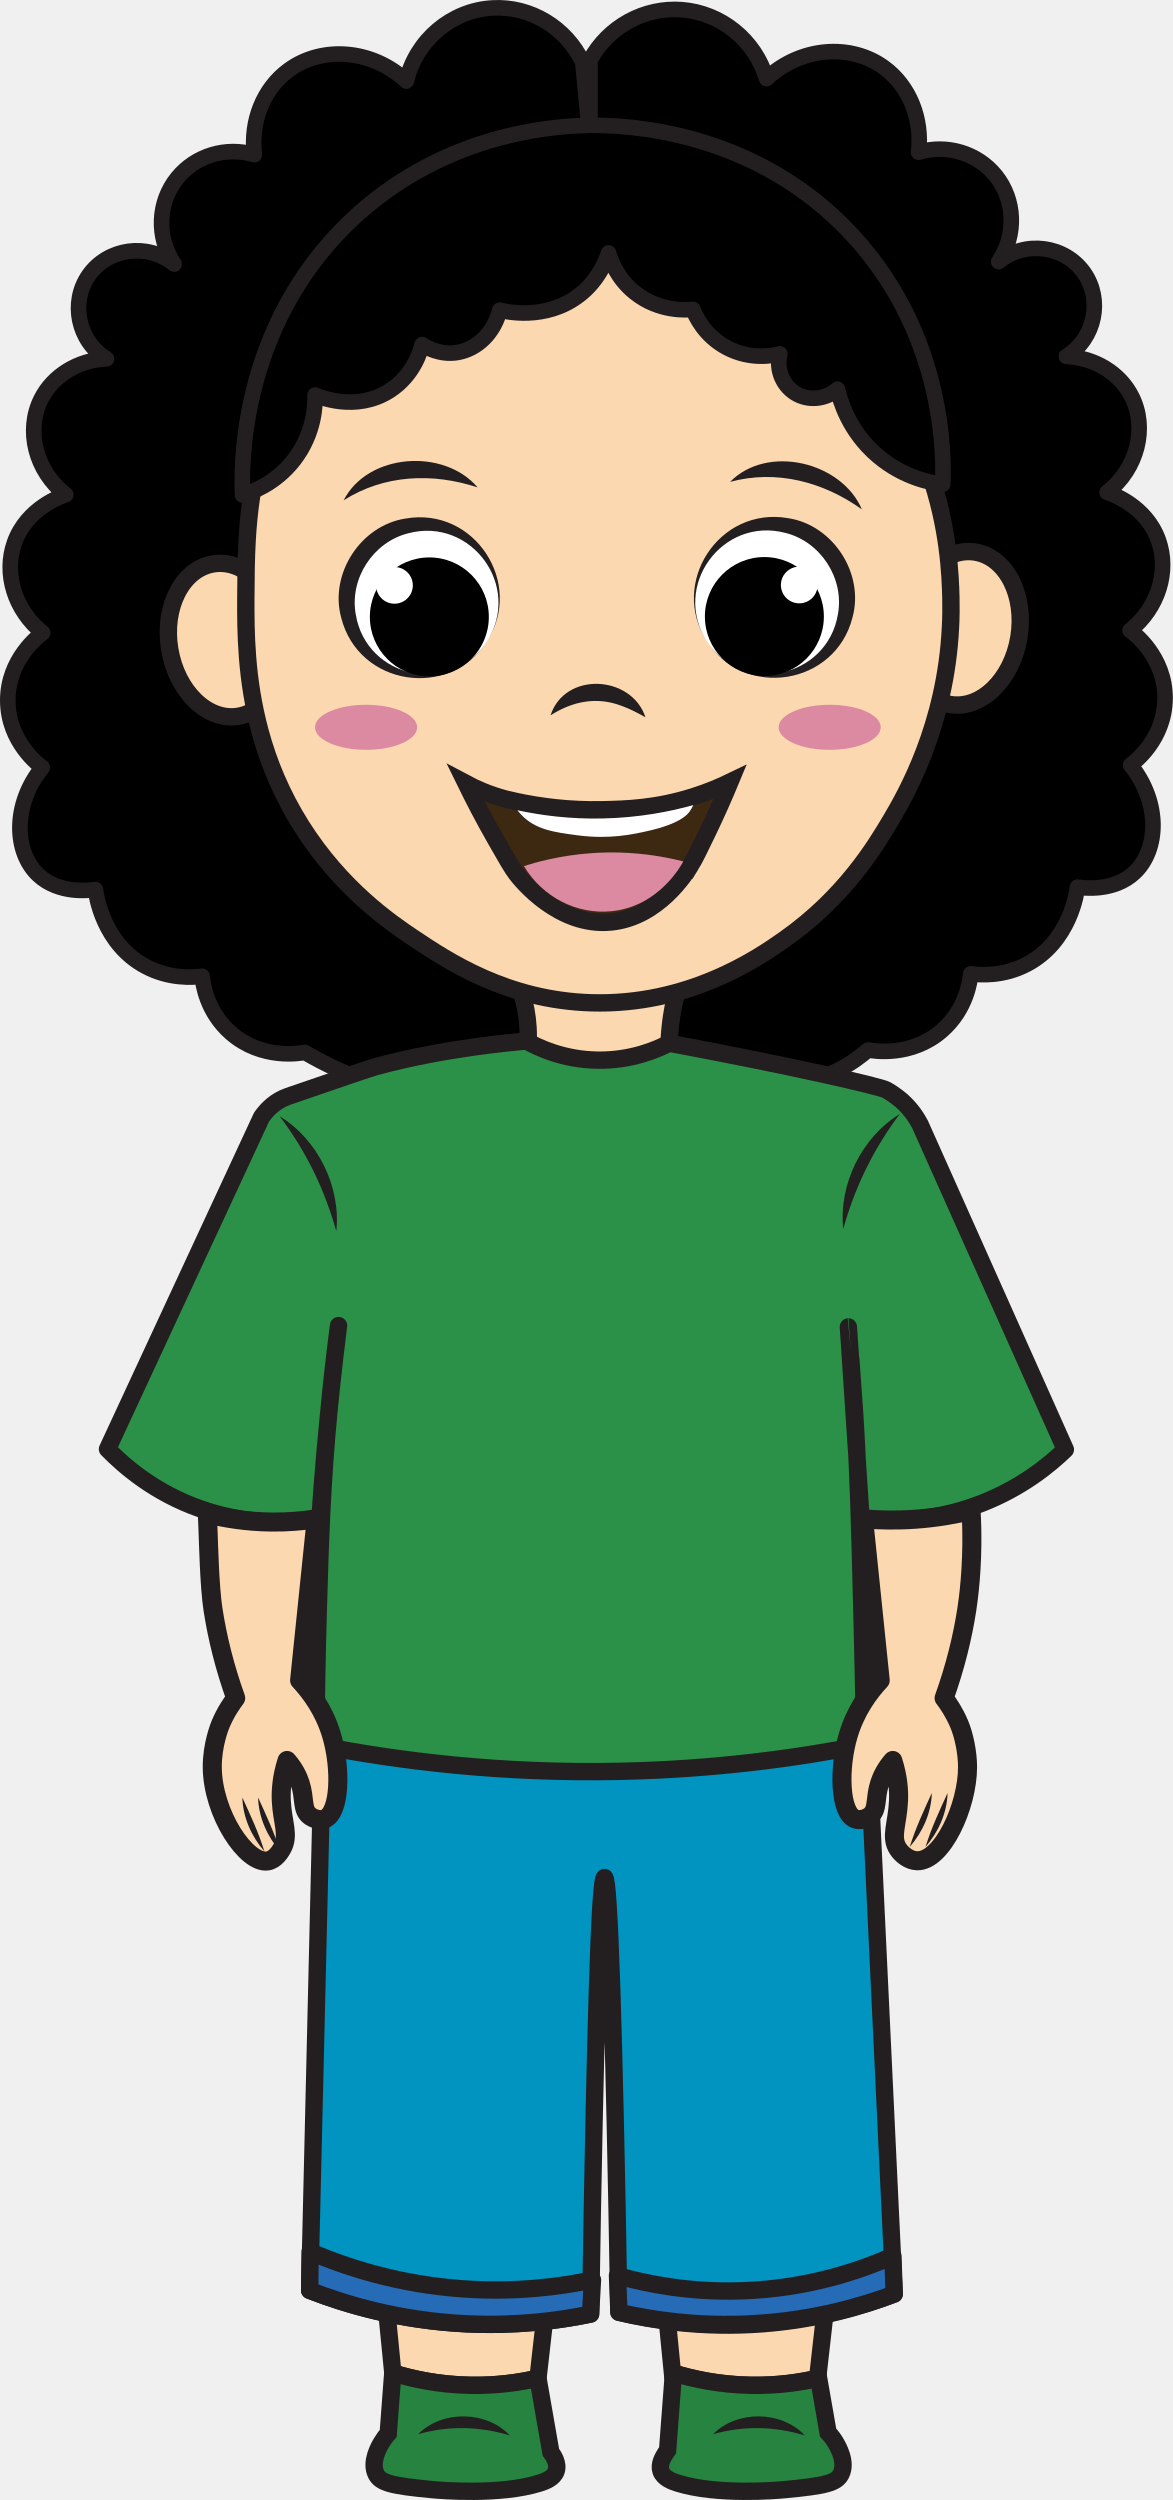
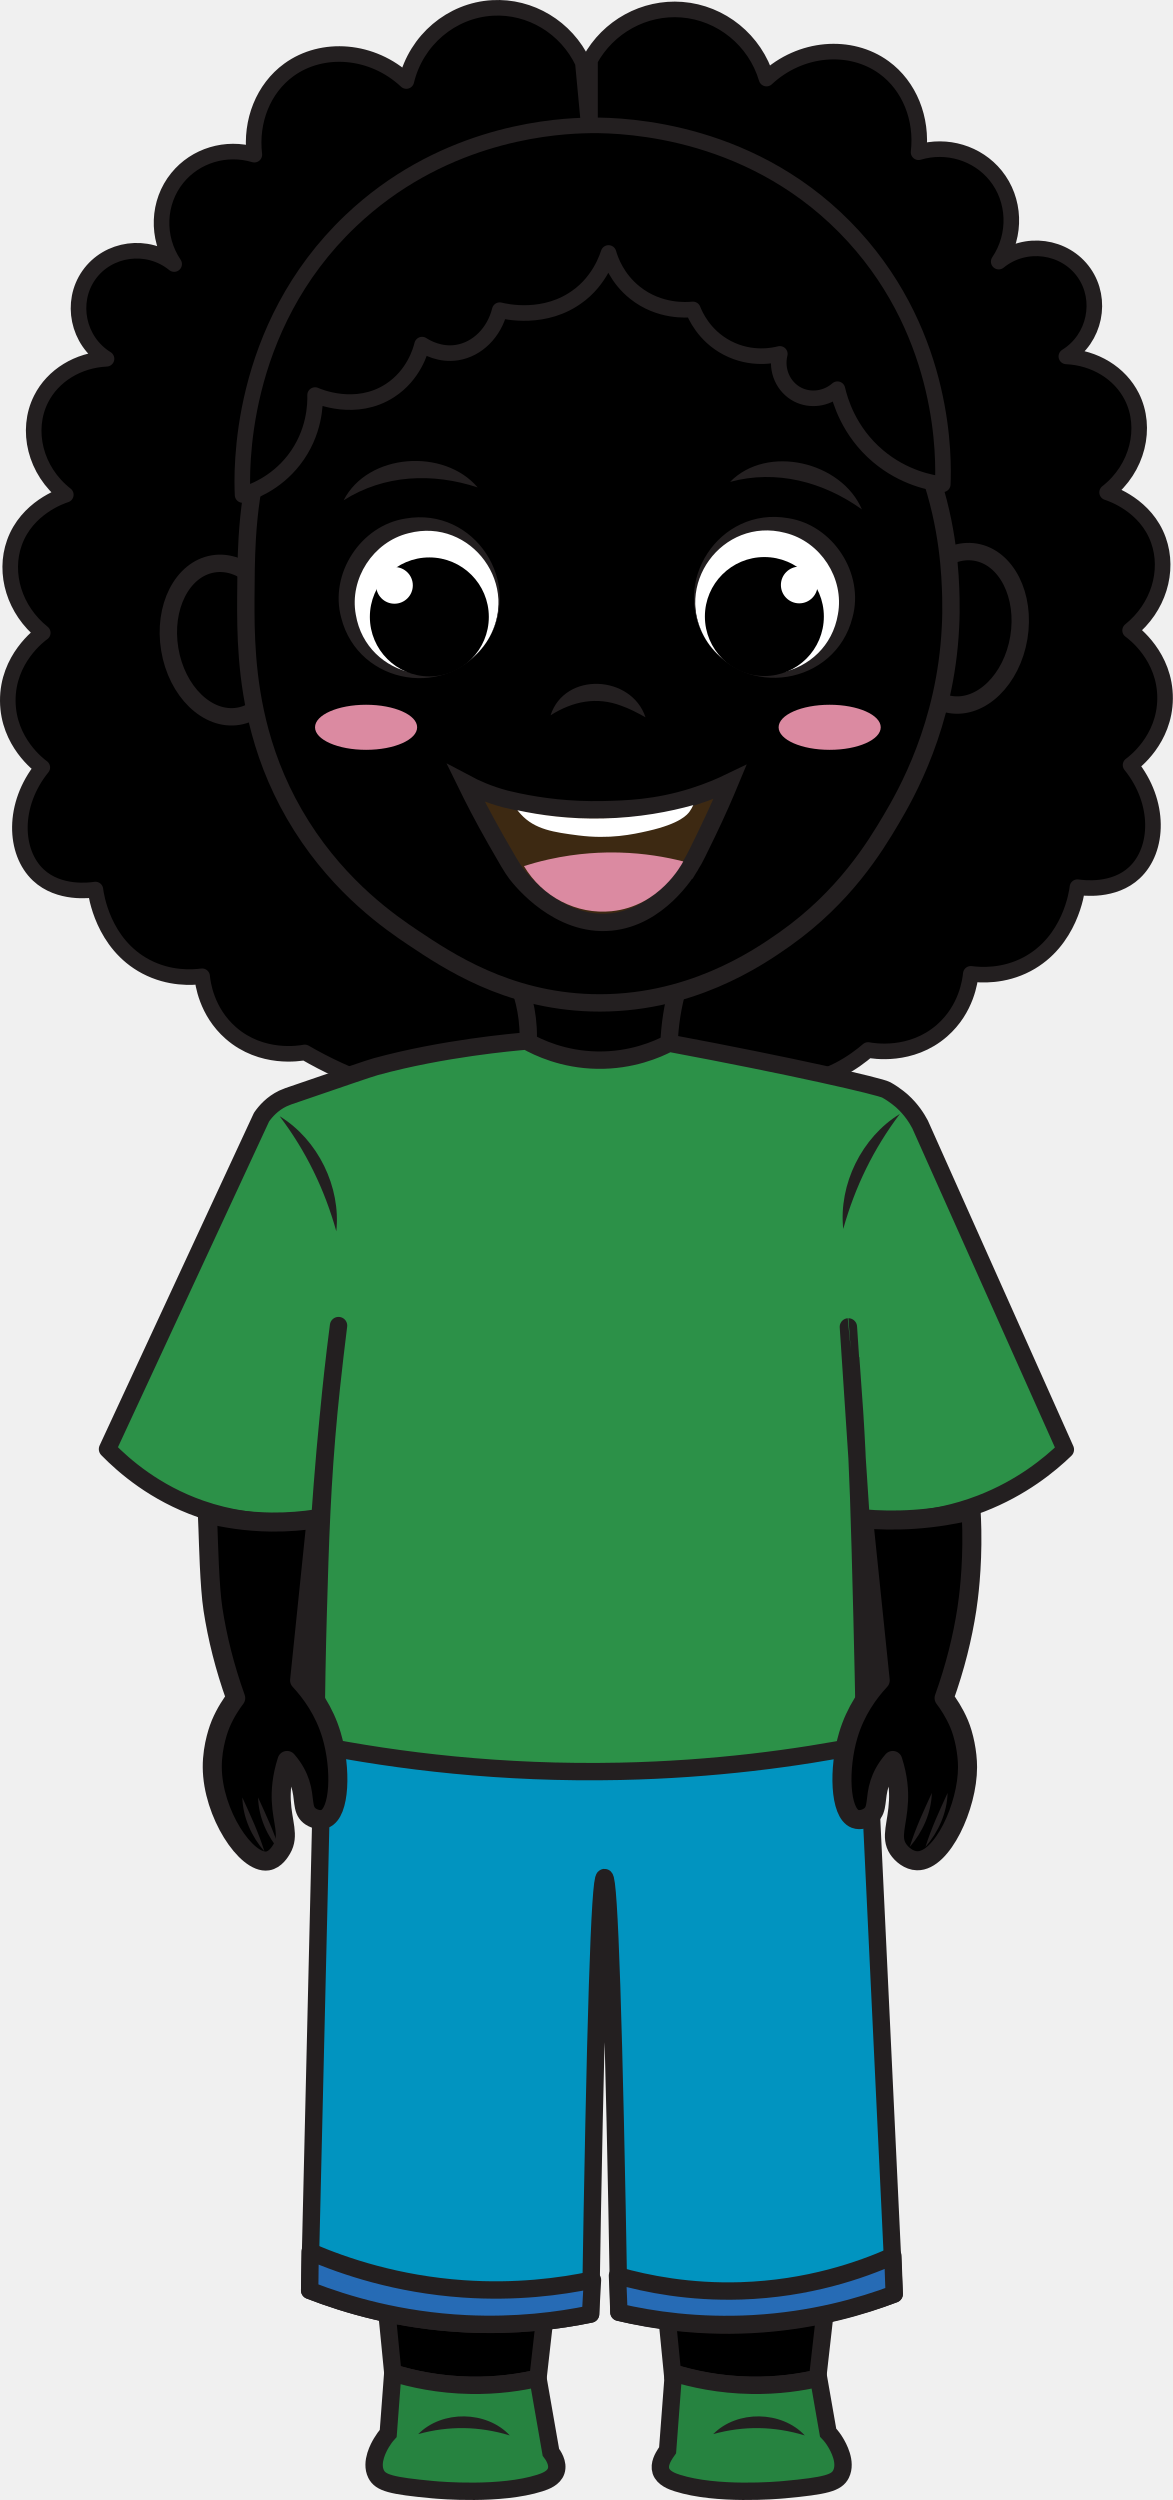
<svg xmlns="http://www.w3.org/2000/svg" id="Layer_2" data-name="Layer 2" viewBox="0 0 202.551 431.748">
  <defs>
    <style>
-       .cls-1 {
+      .long-curly .cls-1 {
        fill: #fff;
      }

-       .cls-2 {
-         fill: #haircolor;
+      .long-curly .cls-2 {
+         fill: #hairColor;
        stroke-width: 2.69px;
      }

-       .cls-2, .cls-3, .cls-4, .cls-5, .cls-6, .cls-7, .cls-8, .cls-9 {
+      .long-curly .cls-2,.long-curly .cls-3,.long-curly .cls-4,.long-curly .cls-5,.long-curly .cls-6,.long-curly .cls-7,.long-curly .cls-8,.long-curly .cls-9 {
        stroke: #231f20;
      }

-       .cls-2, .cls-3, .cls-5, .cls-6, .cls-8, .cls-9 {
+      .long-curly .cls-2,.long-curly .cls-3,.long-curly .cls-5,.long-curly .cls-6,.long-curly .cls-8,.long-curly .cls-9 {
        stroke-linecap: round;
      }

-       .cls-2, .cls-3, .cls-6, .cls-8, .cls-9 {
+      .long-curly .cls-2,.long-curly .cls-3,.long-curly .cls-6,.long-curly .cls-8,.long-curly .cls-9 {
        stroke-linejoin: round;
      }

-       .cls-3 {
+      .long-curly .cls-3 {
        fill: #2c9148;
      }

-       .cls-3, .cls-4, .cls-5, .cls-6, .cls-7, .cls-8 {
+      .long-curly .cls-3,.long-curly .cls-4,.long-curly .cls-5,.long-curly .cls-6,.long-curly .cls-7,.long-curly .cls-8 {
        stroke-width: 3px;
      }

-       .cls-4, .cls-5, .cls-7 {
+      .long-curly .cls-4,.long-curly .cls-5,.long-curly .cls-7 {
        stroke-miterlimit: 10;
      }

-       .cls-4, .cls-9 {
-         fill: #fcd8b1;
+      .long-curly .cls-4,.long-curly .cls-9 {
+         fill: #skinColor;
      }

-       .cls-5 {
+      .long-curly .cls-5 {
        fill: #268340;
      }

-       .cls-6 {
+      .long-curly .cls-6 {
        fill: #266bb5;
      }

-       .cls-7 {
+      .long-curly .cls-7 {
        fill: #3d2912;
      }

-       .cls-10 {
+      .long-curly .cls-10 {
        fill: #db8aa1;
      }

-       .cls-8 {
+      .long-curly .cls-8 {
        fill: #0194c0;
      }

-       .cls-9 {
+      .long-curly .cls-9 {
        stroke-width: 3.291px;
      }

-       .cls-11 {
+      .long-curly .cls-11 {
        fill: #231f20;
      }
    </style>
  </defs>
-   <g id="Layer_1-2" data-name="Layer 1">
+   <g class="long-curly" id="Layer_1-2" data-name="Layer 1">
    <g>
      <path class="cls-2" d="m195.246,132.122c5.21,6.45,4.88,14.63.69,18.57-3.57,3.37-8.9,2.66-9.86,2.52-.1.88-1.26,9.37-8.71,13.31-4.07,2.15-8.02,1.88-9.71,1.66-.12,1.15-.72,6.08-4.97,9.8-5.34,4.67-11.95,3.51-12.77,3.35-1.15.99-2.84,2.28-5.01,3.41-3.3,1.7-6.22,2.16-7.9,2.41-5.24.79-18.05,2.28-35.12,3.75v-1.21c-8.98,1.7-22.09,2.6-36.34-2.12-4.97-1.65-9.27-3.71-12.91-5.82-.82.16-7.43,1.32-12.77-3.35-4.24-3.72-4.85-8.65-4.96-9.8-1.7.22-5.64.48-9.71-1.67-7.46-3.94-8.61-12.43-8.72-13.31-.95.15-6.28.85-9.86-2.51-4.19-3.94-4.52-12.12.69-18.57-.56-.4-5.9-4.38-5.96-11.47-.07-7.3,5.53-11.42,6.04-11.78-4.88-3.91-6.81-10.23-4.89-15.59,2.15-6,8.11-8.02,8.87-8.26-5.31-4.14-6.97-11.16-4.28-16.51,2.05-4.1,6.43-6.74,11.31-6.97-4.98-3.08-6.32-9.78-3.06-14.43,3.29-4.7,10.15-5.68,14.74-1.93-3.11-4.61-2.86-10.69.55-14.88,3.14-3.87,8.41-5.47,13.3-4.01-.69-5.78,1.55-11.43,5.96-14.64,5.77-4.2,14.4-3.59,20.29,1.92,1.7-7.08,7.79-12.22,14.87-12.62,6.53-.38,12.75,3.36,15.61,9.42.413,4.395.827,8.79,1.24,13.185v-13.605c3.14-5.78,9.38-9.2,15.86-8.7,6.8.53,12.65,5.27,14.62,11.9,5.89-5.5,14.52-6.12,20.29-1.92,4.41,3.21,6.65,8.87,5.97,14.64,4.88-1.46,10.16.14,13.3,4.01,3.4,4.2,3.65,10.27.54,14.88,4.59-3.75,11.45-2.76,14.74,1.93,3.26,4.65,1.92,11.35-3.06,14.44,4.88.22,9.26,2.86,11.32,6.97,2.68,5.34,1.02,12.37-4.28,16.51.75.24,6.72,2.25,8.86,8.25,1.92,5.36-.01,11.68-4.89,15.59.51.36,6.11,4.48,6.04,11.79-.06,7.08-5.4,11.06-5.96,11.46Z" />
      <g>
        <path class="cls-4" d="m89.092,168.766c.986,2.264,2.19,5.881,2.14,10.395-.022,1.986-.282,3.739-.611,5.197,3.29,1.013,7.895,2.049,13.452,2.14,4.646.076,8.605-.531,11.618-1.223-.189-2.067-.255-4.549,0-7.338.324-3.539,1.072-6.537,1.834-8.866-9.478-.102-18.955-.204-28.433-.306Z" />
        <path class="cls-4" d="m66.309,394.209c.51,5.197,1.019,10.395,1.529,15.592,3.29,1.013,7.895,2.049,13.452,2.14,4.646.076,8.605-.531,11.618-1.223.611-5.401,1.223-10.803,1.834-16.204-9.478-.102-18.955-.204-28.433-.306Z" />
        <path class="cls-4" d="m114.6,394.209c.51,5.197,1.019,10.395,1.529,15.592,3.29,1.013,7.895,2.049,13.452,2.14,4.646.076,8.605-.531,11.618-1.223.611-5.401,1.223-10.803,1.834-16.204-9.478-.102-18.955-.204-28.433-.306Z" />
        <path class="cls-8" d="m154.426,396.178c-5.39,2.08-13.17,4.41-22.76,5.14-10.35.78-18.94-.59-24.78-1.99-.844-50.051-1.673-75.08-2.487-75.079-.816 0-1.617,25.127-2.403,75.389-5.58,1.15-12.94,2.1-21.54,1.68-11.46-.56-20.72-3.33-26.98-5.77.86-36.13,1.71-72.26,2.57-108.39.41.16.83.33,1.26.5,10.31,4.05,27.39,9.18,48.86,8.69,17.16-.4,31.13-4.26,40.66-7.78.85-.31,1.66-.62,2.44-.93,1.72,36.18,3.44,72.36,5.16,108.54Z" />
        <path class="cls-3" d="m183.986,250.338c-2.72,2.63-7.53,6.6-14.54,9.32-8.88,3.44-16.72,3.1-20.74,2.65-.73-11.05-1.46-22.1-2.19-33.15-0-.001-0-.005-.001-.005-.006 0.0.707,9.196,1.069,14.765.587,9.031.858,17.962,1.292,35.46.136,5.504.307,12.994.466,21.941-11.881,2.348-26.099,4.244-42.191,4.586-20.587.438-38.429-1.79-52.586-4.586.049-9.219.221-16.919.382-22.548.361-12.604.653-22.437,1.88-35.308.349-3.665.871-8.633,1.639-14.536-.88,7-1.65,14.2-2.31,21.61-.35,3.98-.65,7.9-.92,11.77-2.15.36-5.02.67-8.4.55-2.54-.09-7.07-.48-12.22-2.28-7.86-2.75-13.18-7.38-16.05-10.32,8.87-19.11,17.74-38.22,26.6-57.33.7-1.01,1.87-2.34,3.67-3.21.33-.15.64-.28.95-.39,9.4-3.23,14.1-4.84,15.09-5.11,11.65-3.19,23.91-4.25,26.05-4.43,2.01,1.13,6.36,3.21,12.25,3.3,5.91.09,10.33-1.86,12.38-2.93,21.12,3.95,36.38,7.45,37.5,8.07,1.54.85,2.75,1.95,2.75,1.95,1.58,1.43,2.53,2.95,3.09,4.01,8.37,18.72,16.73,37.43,25.09,56.15Z" />
        <path class="cls-9" d="m35.923,264.212c.082,1.868.244,9.728.858,13.717.747,4.85,2.005,9.967,3.924,15.327-.689.909-1.741,2.439-2.6,4.467-.172.407-1.468,3.638-1.447,7.456.044,8.016,5.898,16.778,9.565,16.204,1.342-.21,2.182-1.639,2.432-2.064,1.371-2.332.093-4.562-.076-8.331-.075-1.662.048-4.036.994-6.955,1.247,1.435,1.895,2.797,2.255,3.898.874,2.68.264,4.517,1.605,5.618.647.531,1.765.906,2.637.573,2.689-1.027,2.881-8.745,1.19-14.446-1.246-4.202-3.521-7.336-5.518-9.478.96-9.298,1.919-18.595,2.879-27.893-2.24.344-4.86.584-7.784.551-4.355-.049-8.095-.687-11.025-1.416.024.653.061,1.612.112,2.77Z" />
        <path class="cls-9" d="m167.829,264.212c.124,6.754-.584,11.935-.858,13.717-.747,4.85-2.005,9.967-3.924,15.327.689.909,1.741,2.439,2.6,4.467.825,1.947,1.445,4.917,1.447,7.456.004,6.759-4.39,16.282-8.711,16.175-1.412-.035-2.669-1.095-3.286-2.035-1.369-2.086-.105-4.288.076-8.331.075-1.662-.048-4.036-.994-6.955-1.247,1.435-1.895,2.797-2.255,3.898-.874,2.68-.264,4.517-1.605,5.618-.647.531-1.765.906-2.637.573-2.689-1.027-2.881-8.745-1.19-14.446,1.246-4.202,3.521-7.336,5.518-9.478-.96-9.298-1.919-18.595-2.879-27.893,2.538.214,5.494.296,8.775.075,3.756-.253,7.054-.843,9.795-1.51.048.833.102,1.979.127,3.34Z" />
        <path class="cls-5" d="m96.045,426.749c-.409,1.213-1.798,1.745-2.82,2.07-6.8,2.16-17.23,1.26-18.42,1.15-7.27-.67-9.09-1.18-9.85-2.7-1.03-2.07.52-4.74.91-5.4.34-.58.73-1.12,1.18-1.61.26-3.48.53-6.97.79-10.46,3.29,1.02,7.9,2.05,13.45,2.14,4.65.08,8.61-.53,11.62-1.22.74,4.26,1.49,8.52,2.23,12.78.345.451,1.367,1.895.91,3.25Z" />
        <path class="cls-5" d="m145.245,427.269c-.76,1.52-2.58,2.03-9.85,2.7-1.19.11-11.62,1.01-18.42-1.15-.93-.29-2.41-.84-2.83-2.07-.39-1.19.39-2.44.77-3.04.12-.19.25-.38.38-.56.34-4.45.67-8.89,1.01-13.35,3.29,1.02,7.9,2.05,13.46,2.14,4.64.08,8.6-.53,11.61-1.22.55,3.13,1.1,6.27,1.64,9.4.51.53.95,1.11,1.32,1.75.39.66,1.94,3.33.91,5.4Z" />
        <path class="cls-11" d="m44.569,310.421c1.439,3.136,2.789,6.031,3.822,9.325-2.237-2.584-3.726-5.873-3.822-9.325h0Z" />
        <path class="cls-11" d="m41.849,310.421c1.439,3.136,2.789,6.031,3.822,9.325-2.237-2.584-3.726-5.873-3.822-9.325h0Z" />
        <path class="cls-11" d="m160.929,309.643c-.096,3.452-1.585,6.741-3.822,9.325,1.033-3.293,2.383-6.189,3.822-9.325h0Z" />
        <path class="cls-11" d="m163.649,309.643c-.096,3.452-1.585,6.741-3.822,9.325,1.033-3.293,2.383-6.189,3.822-9.325h0Z" />
        <path class="cls-11" d="m48.295,192.771c6.598,4.029,10.603,12.189,9.784,19.873-2.028-7.263-5.235-13.853-9.784-19.873h0Z" />
        <path class="cls-11" d="m155.41,192.37c-4.548,6.019-7.755,12.61-9.783,19.873-.819-7.684,3.185-15.844,9.783-19.873h0Z" />
        <path class="cls-11" d="m72.225,420.37c4.113-4.181,11.829-4.062,15.822.229-5.268-1.596-10.512-1.7-15.822-.229h0Z" />
        <path class="cls-11" d="m123.17,420.37c4.113-4.181,11.829-4.062,15.822.229-5.268-1.596-10.512-1.7-15.822-.229h0Z" />
        <path class="cls-6" d="m53.556,388.867c5.952,2.558,15.039,5.628,26.465,6.42,9.043.627,16.705-.371,22.299-1.548-.109,1.965-.219,3.93-.328,5.895-5.581,1.154-12.938,2.1-21.541,1.68-11.458-.559-20.714-3.326-26.973-5.762.026-2.228.052-4.457.078-6.685Z" />
        <path class="cls-6" d="m154.2,389.612c-5.516,2.448-14.622,5.65-26.24,6.017-8.862.28-16.209-1.182-21.322-2.634.082,2.111.165,4.222.247,6.333,5.68,1.307,13.662,2.513,23.182,1.978,10.315-.58,18.664-2.992,24.363-5.127-.077-2.189-.153-4.378-.229-6.567Z" />
        <ellipse class="cls-4" cx="166.282" cy="108.511" rx="13.336" ry="9.805" transform="translate(32.01754 254.7894) rotate(-80.57965)" />
        <ellipse class="cls-4" cx="38.989" cy="110.541" rx="9.805" ry="13.336" transform="translate(-17.56715 7.872367) rotate(-9.420352)" />
        <path class="cls-4" d="m164.146,108.32c-.82,16.94-7.71,28.92-10.25,33.21-2.78,4.7-8.01,13.33-18.34,20.64-4.6,3.25-16.63,11.52-33.48,11.01-14.6-.45-24.75-7.24-30.73-11.24-3.85-2.58-12.41-8.43-19.26-19.26-3.5-5.54-5.74-11.07-7.16-16.32-2.46-9.08-2.5-17.28-2.47-23.12.02-3.24.03-6.68.24-10.24.57-9.41,2.5-19.68,9.39-29.43,16.48-23.31,46.93-23.38,49.98-23.34,2.62.03,31.43.89,49.54,24.72,4.21,5.55,7.01,11.23,8.86,16.53,3.35,9.54,3.65,17.81,3.75,21.76.04,1.74.02,3.44-.07,5.08Z" />
        <path class="cls-11" d="m95.081,123.534c2.467-7.609,13.986-6.982,16.395.344-1.486-.832-2.82-1.519-4.185-1.997-4.234-1.606-8.38-.783-12.21,1.653h0Z" />
        <path class="cls-11" d="m59.345,86.401c4.179-8.166,17.35-9.049,23.147-2.22-7.759-2.569-16.145-2.229-23.147,2.22h0Z" />
        <path class="cls-11" d="m126.087,83.221c6.416-6.556,19.255-3.489,22.762,4.754-6.646-4.758-14.755-6.923-22.762-4.754h0Z" />
        <g>
          <circle class="cls-1" cx="73.039" cy="103.67" r="13.142" />
          <path class="cls-11" d="m84.067,110.818c-6.48,10.055-22.166,7.64-25.14-4.135-2.072-7.564,3.343-15.934,11.097-17.13,11.967-2.103,20.578,11.246,14.042,21.265h0Zm0,0c6.139-9.537-2.657-21.553-13.502-18.735-6.123,1.497-10.255,7.859-9.119,14.062,1.852,11.06,16.425,14.172,22.622,4.672h0Z" />
        </g>
        <circle cx="74.148" cy="106.54" r="10.273" />
        <circle class="cls-1" cx="68.125" cy="101.092" r="3.169" />
        <path class="cls-7" d="m119.301,149.399c-.797,1.29-5.579,9.034-13.8,9.833-9.018.876-15.494-7.254-16.31-8.311-.766-.992-1.684-2.602-3.521-5.821-2.304-4.039-4.036-7.448-5.175-9.779,1.531.815,3.851,1.891,6.847,2.677.363.095,1.046.254,2.009.457,4.01.849,9.02,1.512,14.78,1.385,3.966-.087,9.187-.227,15.6-2.253,2.671-.844,4.824-1.785,6.331-2.513-.866,2.085-2.18,5.133-3.933,8.765-1.449,3-2.173,4.501-2.827,5.561Z" />
        <path class="cls-10" d="m118.002,148.768c-.267.522-4.134,7.764-12.382,8.599-6.022.609-11.946-2.442-15.134-7.796,1.038-.331,2.488-.754,4.242-1.146,5.179-1.158,9.55-1.265,12.304-1.189,4.262.118,7.97.768,10.97,1.533Z" />
        <path class="cls-1" d="m119.731,139.04c-.19.4-.4.78-.63,1.1-.38.53-1.62,2.1-7.18,3.36-2.67.61-6.66,1.47-12.08.77-4.11-.54-7.47-.97-9.92-3.68-.15-.17-.35-.39-.57-.66,4.01.87,9.02,1.55,14.78,1.42,6.25-.14,11.55-1.18,15.6-2.31Z" />
        <g>
          <circle class="cls-1" cx="133.116" cy="103.607" r="13.142" />
          <path class="cls-11" d="m122.088,110.755c6.197,9.5,20.772,6.386,22.622-4.673,1.135-6.203-2.996-12.566-9.12-14.062-10.848-2.817-19.641,9.198-13.502,18.735h0Zm0,0c-6.534-10.021,2.074-23.369,14.043-21.265,7.753,1.197,13.17,9.566,11.097,17.131-2.973,11.774-18.661,14.191-25.14,4.135h0Z" />
        </g>
        <circle cx="132.007" cy="106.476" r="10.273" />
        <circle class="cls-1" cx="138.03" cy="101.028" r="3.169" />
        <ellipse class="cls-10" cx="63.222" cy="125.604" rx="8.817" ry="3.893" />
        <ellipse class="cls-10" cx="143.284" cy="125.604" rx="8.817" ry="3.893" />
      </g>
      <path class="cls-2" d="m162.815,83.646c-1.92-.24-6.7-1.09-11.18-4.87-5.11-4.32-6.59-9.74-7.01-11.56-1.93,1.69-4.68,2.05-6.88.92-2.47-1.28-3.77-4.19-3.07-7.02-.92.24-4.9,1.16-9.1-1.05-4.04-2.12-5.55-5.71-5.91-6.63-1.03.1-5.78.48-9.99-2.87-3.12-2.48-4.23-5.65-4.58-6.88-.34,1.03-1.02,2.78-2.37,4.56-.64.87-1.45,1.74-2.45,2.55-.11.09-.21.17-.32.24-5.76,4.41-12.75,2.76-13.65,2.53-.96,3.88-3.87,6.76-7.35,7.32-2.96.48-5.32-.89-6.06-1.37-.26,1.06-1.44,5.26-5.54,7.93-5.91,3.84-12.46,1-12.94.78.04,1.45,0,6.53-3.67,11.24-3.22,4.13-7.36,5.57-8.85,6.02-.18-3.8-.94-28.74,18.71-47.39,15.12-14.35,33.05-16.17,39.97-16.41.45-.02.86-.03,1.22-.03.12,0,.25,0,.39-.01,5.97-.03,28.42.76,45.25,19.2,15.96,17.5,15.56,38.49,15.38,42.8Z" />
    </g>
  </g>
</svg>
